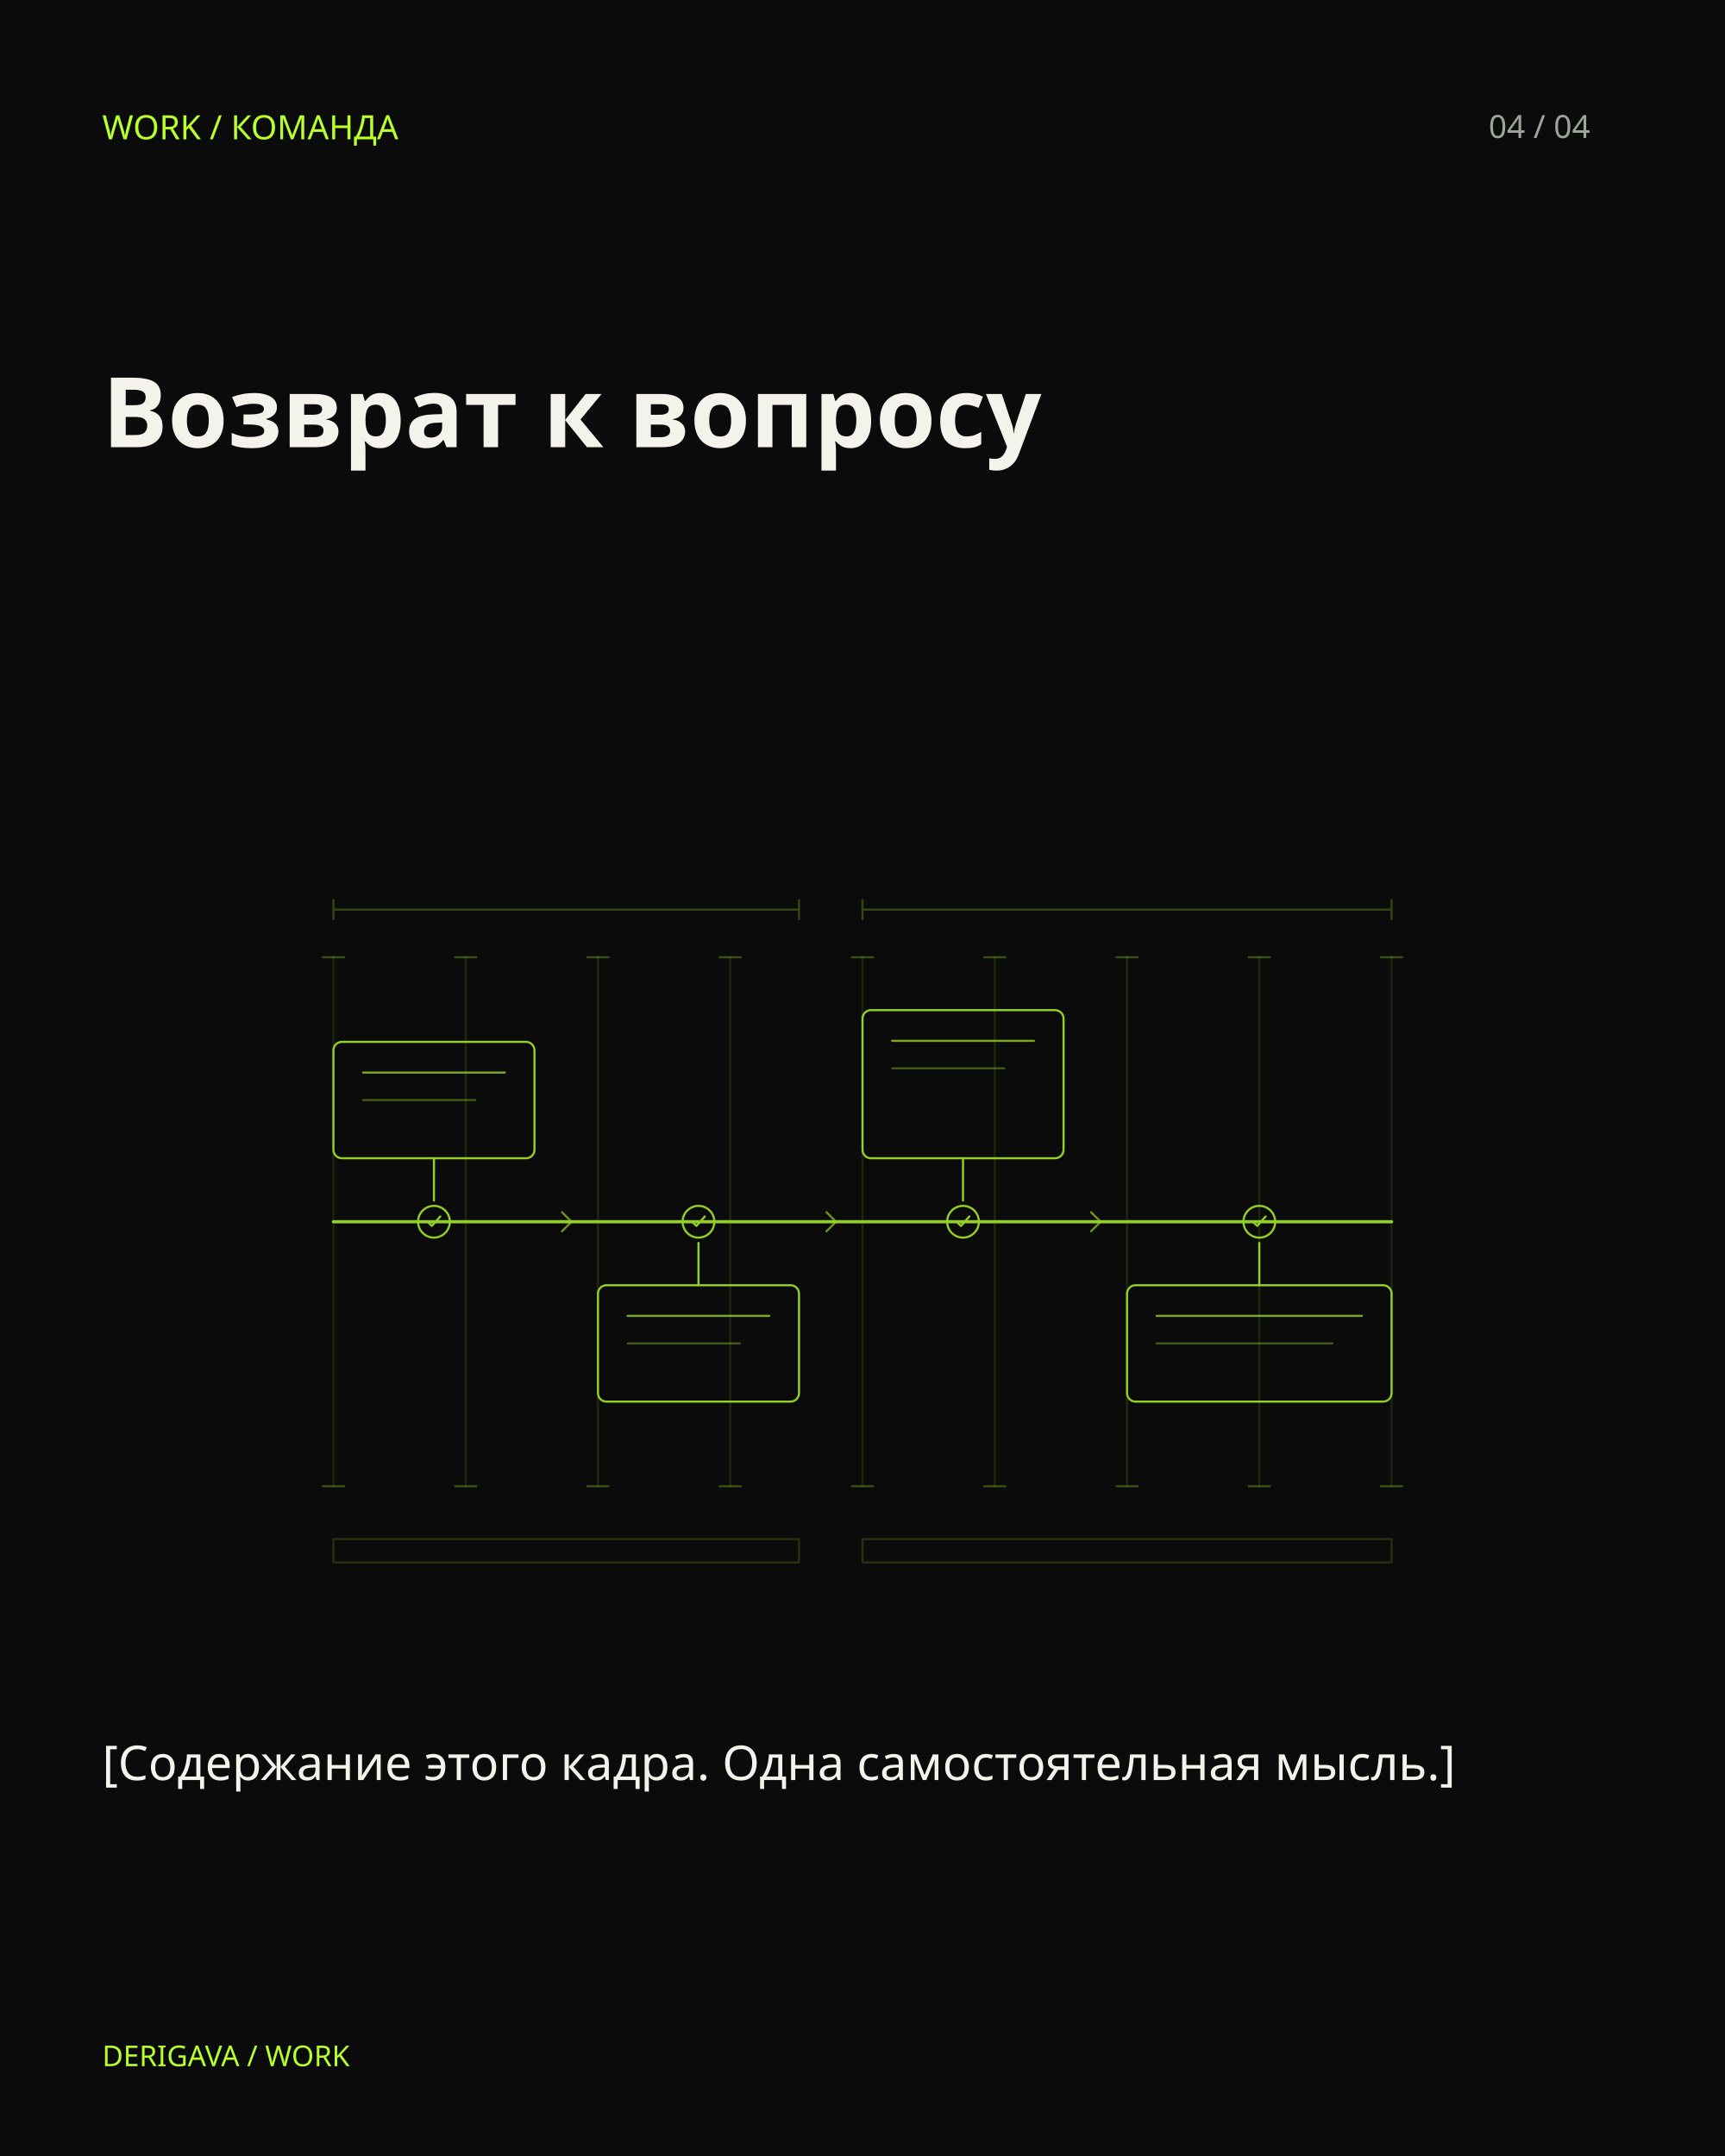
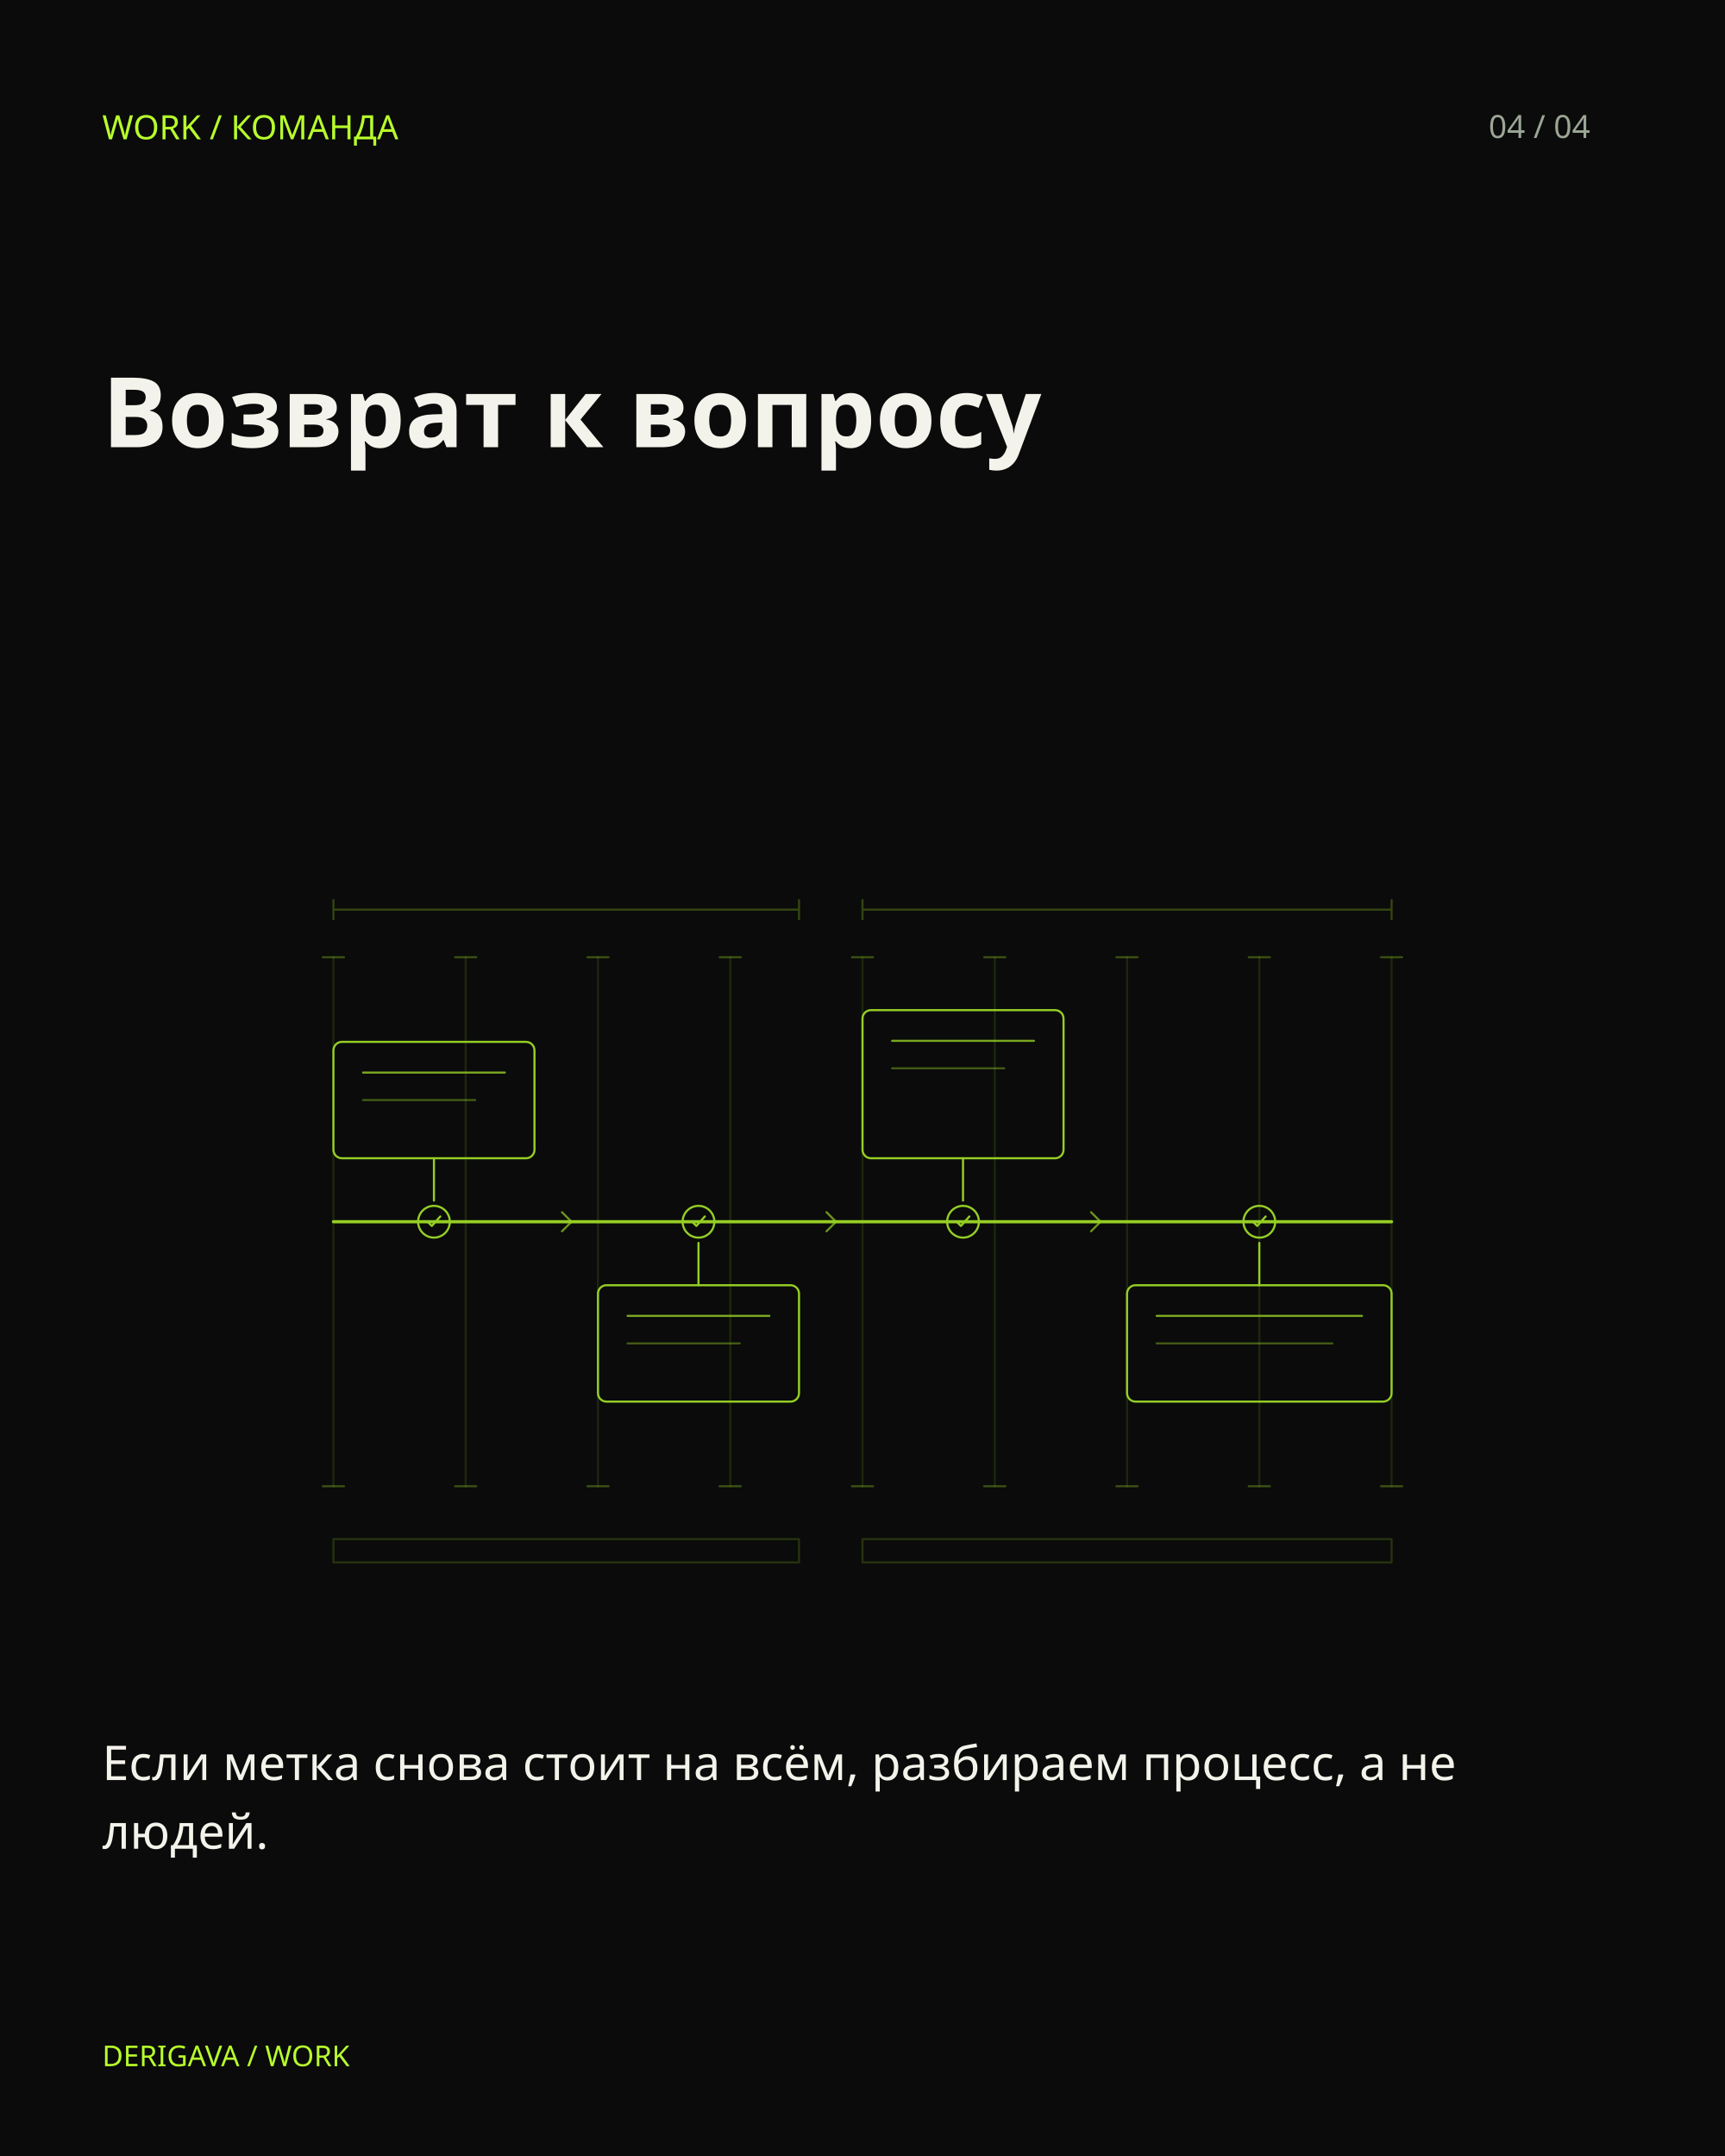
<svg xmlns="http://www.w3.org/2000/svg" width="1080" height="1350" viewBox="0 0 1080 1350">
  <style>@font-face{font-family:"Onest";font-weight:100 900;src:url("../../00 Основа/assets/fonts/Onest-Variable.ttf")}@font-face{font-family:"Unbounded";font-weight:200 900;src:url("../../00 Основа/assets/fonts/Unbounded-Variable.ttf")}@font-face{font-family:"JetBrains Mono";font-weight:400;src:url("../../00 Основа/assets/fonts/JetBrainsMono-Regular.ttf")}@font-face{font-family:"JetBrains Mono";font-weight:500;src:url("../../00 Основа/assets/fonts/JetBrainsMono-Medium.ttf")}@font-face{font-family:"Literata";font-weight:200 900;src:url("../../00 Основа/assets/fonts/Literata-Variable.ttf")}text{font-kerning:none;white-space:pre}</style>
  <rect x="0.000" y="0.000" width="1080.000" height="1350.000" rx="0" fill="#0A0B0A" stroke="none" stroke-width="1" />
  <text x="64.000" y="87.220" font-family="JetBrains Mono" font-weight="500" font-size="21" fill="#B8FF2C">WORK / КОМАНДА</text>
  <text x="932.000" y="86.400" font-family="JetBrains Mono" font-weight="400" font-size="20" fill="#9CA697">04 / 04</text>
  <text x="64.000" y="280.020" font-family="Unbounded" font-weight="600" font-size="61" fill="#F4F3EB">Возврат к вопросу</text>
  <svg x="64" y="500" width="952" height="530" opacity="0.8" viewBox="0 0 1200 800" fill="none" stroke="#B8FF2C" stroke-width="2" stroke-linecap="round" stroke-linejoin="round" role="img" aria-label="Ритм и этапы работы">
    <line x1="100" y1="150" x2="100" y2="650" opacity=".14" />
    <line x1="90" y1="150" x2="110" y2="150" opacity=".35" />
    <line x1="90" y1="650" x2="110" y2="650" opacity=".35" />
    <line x1="225" y1="150" x2="225" y2="650" opacity=".14" />
    <line x1="215" y1="150" x2="235" y2="150" opacity=".35" />
    <line x1="215" y1="650" x2="235" y2="650" opacity=".35" />
    <line x1="350" y1="150" x2="350" y2="650" opacity=".14" />
    <line x1="340" y1="150" x2="360" y2="150" opacity=".35" />
    <line x1="340" y1="650" x2="360" y2="650" opacity=".35" />
    <line x1="475" y1="150" x2="475" y2="650" opacity=".14" />
    <line x1="465" y1="150" x2="485" y2="150" opacity=".35" />
    <line x1="465" y1="650" x2="485" y2="650" opacity=".35" />
    <line x1="600" y1="150" x2="600" y2="650" opacity=".14" />
    <line x1="590" y1="150" x2="610" y2="150" opacity=".35" />
    <line x1="590" y1="650" x2="610" y2="650" opacity=".35" />
    <line x1="725" y1="150" x2="725" y2="650" opacity=".14" />
    <line x1="715" y1="150" x2="735" y2="150" opacity=".35" />
    <line x1="715" y1="650" x2="735" y2="650" opacity=".35" />
    <line x1="850" y1="150" x2="850" y2="650" opacity=".14" />
    <line x1="840" y1="150" x2="860" y2="150" opacity=".35" />
    <line x1="840" y1="650" x2="860" y2="650" opacity=".35" />
    <line x1="975" y1="150" x2="975" y2="650" opacity=".14" />
    <line x1="965" y1="150" x2="985" y2="150" opacity=".35" />
    <line x1="965" y1="650" x2="985" y2="650" opacity=".35" />
    <line x1="1100" y1="150" x2="1100" y2="650" opacity=".14" />
    <line x1="1090" y1="150" x2="1110" y2="150" opacity=".35" />
    <line x1="1090" y1="650" x2="1110" y2="650" opacity=".35" />
    <line x1="100" y1="400" x2="1100" y2="400" stroke-width="3" />
    <rect x="100" y="230" width="190" height="110" rx="8" />
    <line x1="128" y1="259" x2="262" y2="259" opacity=".8" />
    <line x1="128" y1="285" x2="234" y2="285" opacity=".4" />
    <line x1="195.0" y1="340" x2="195.0" y2="380" />
    <circle cx="195.0" cy="400" r="15" />
    <path d="m189.0 400 4 4 8-9" />
    <rect x="350" y="460" width="190" height="110" rx="8" />
    <line x1="378" y1="489" x2="512" y2="489" opacity=".8" />
    <line x1="378" y1="515" x2="484" y2="515" opacity=".4" />
    <line x1="445.0" y1="420" x2="445.0" y2="460" />
    <circle cx="445.0" cy="400" r="15" />
    <path d="m439.0 400 4 4 8-9" />
    <rect x="600" y="200" width="190" height="140" rx="8" />
    <line x1="628" y1="229" x2="762" y2="229" opacity=".8" />
    <line x1="628" y1="255" x2="734" y2="255" opacity=".4" />
    <line x1="695.0" y1="340" x2="695.0" y2="380" />
    <circle cx="695.0" cy="400" r="15" />
    <path d="m689.0 400 4 4 8-9" />
    <rect x="850" y="460" width="250" height="110" rx="8" />
    <line x1="878" y1="489" x2="1072" y2="489" opacity=".8" />
    <line x1="878" y1="515" x2="1044" y2="515" opacity=".4" />
    <line x1="975.0" y1="420" x2="975.0" y2="460" />
    <circle cx="975.0" cy="400" r="15" />
    <path d="m969.0 400 4 4 8-9" />
    <polyline points="316,391 325,400 316,409" opacity=".7" />
    <polyline points="566,391 575,400 566,409" opacity=".7" />
    <polyline points="816,391 825,400 816,409" opacity=".7" />
    <path d="M100 105h440M100 96v18M540 96v18M600 105h500M600 96v18M1100 96v18" opacity=".3" />
    <rect x="100" y="700" width="440" height="22" rx="0" opacity=".2" />
    <rect x="600" y="700" width="500" height="22" rx="0" opacity=".2" />
  </svg>
-   <text x="64.000" y="1114.600" font-family="Onest" font-weight="400" font-size="30" fill="#F4F3EB">[Содержание этого кадра. Одна самостоятельная мысль.]</text>
+   <text x="64.000" y="1114.600" font-family="Onest" font-weight="400" font-size="30" fill="#F4F3EB">Если метка снова стоит на всём, разбираем процесс, а не</text>
+   <text x="64.000" y="1157.600" font-family="Onest" font-weight="400" font-size="30" fill="#F4F3EB">людей.</text>
  <text x="64.000" y="1293.760" font-family="JetBrains Mono" font-weight="500" font-size="18" fill="#B8FF2C">DERIGAVA / WORK</text>
</svg>
